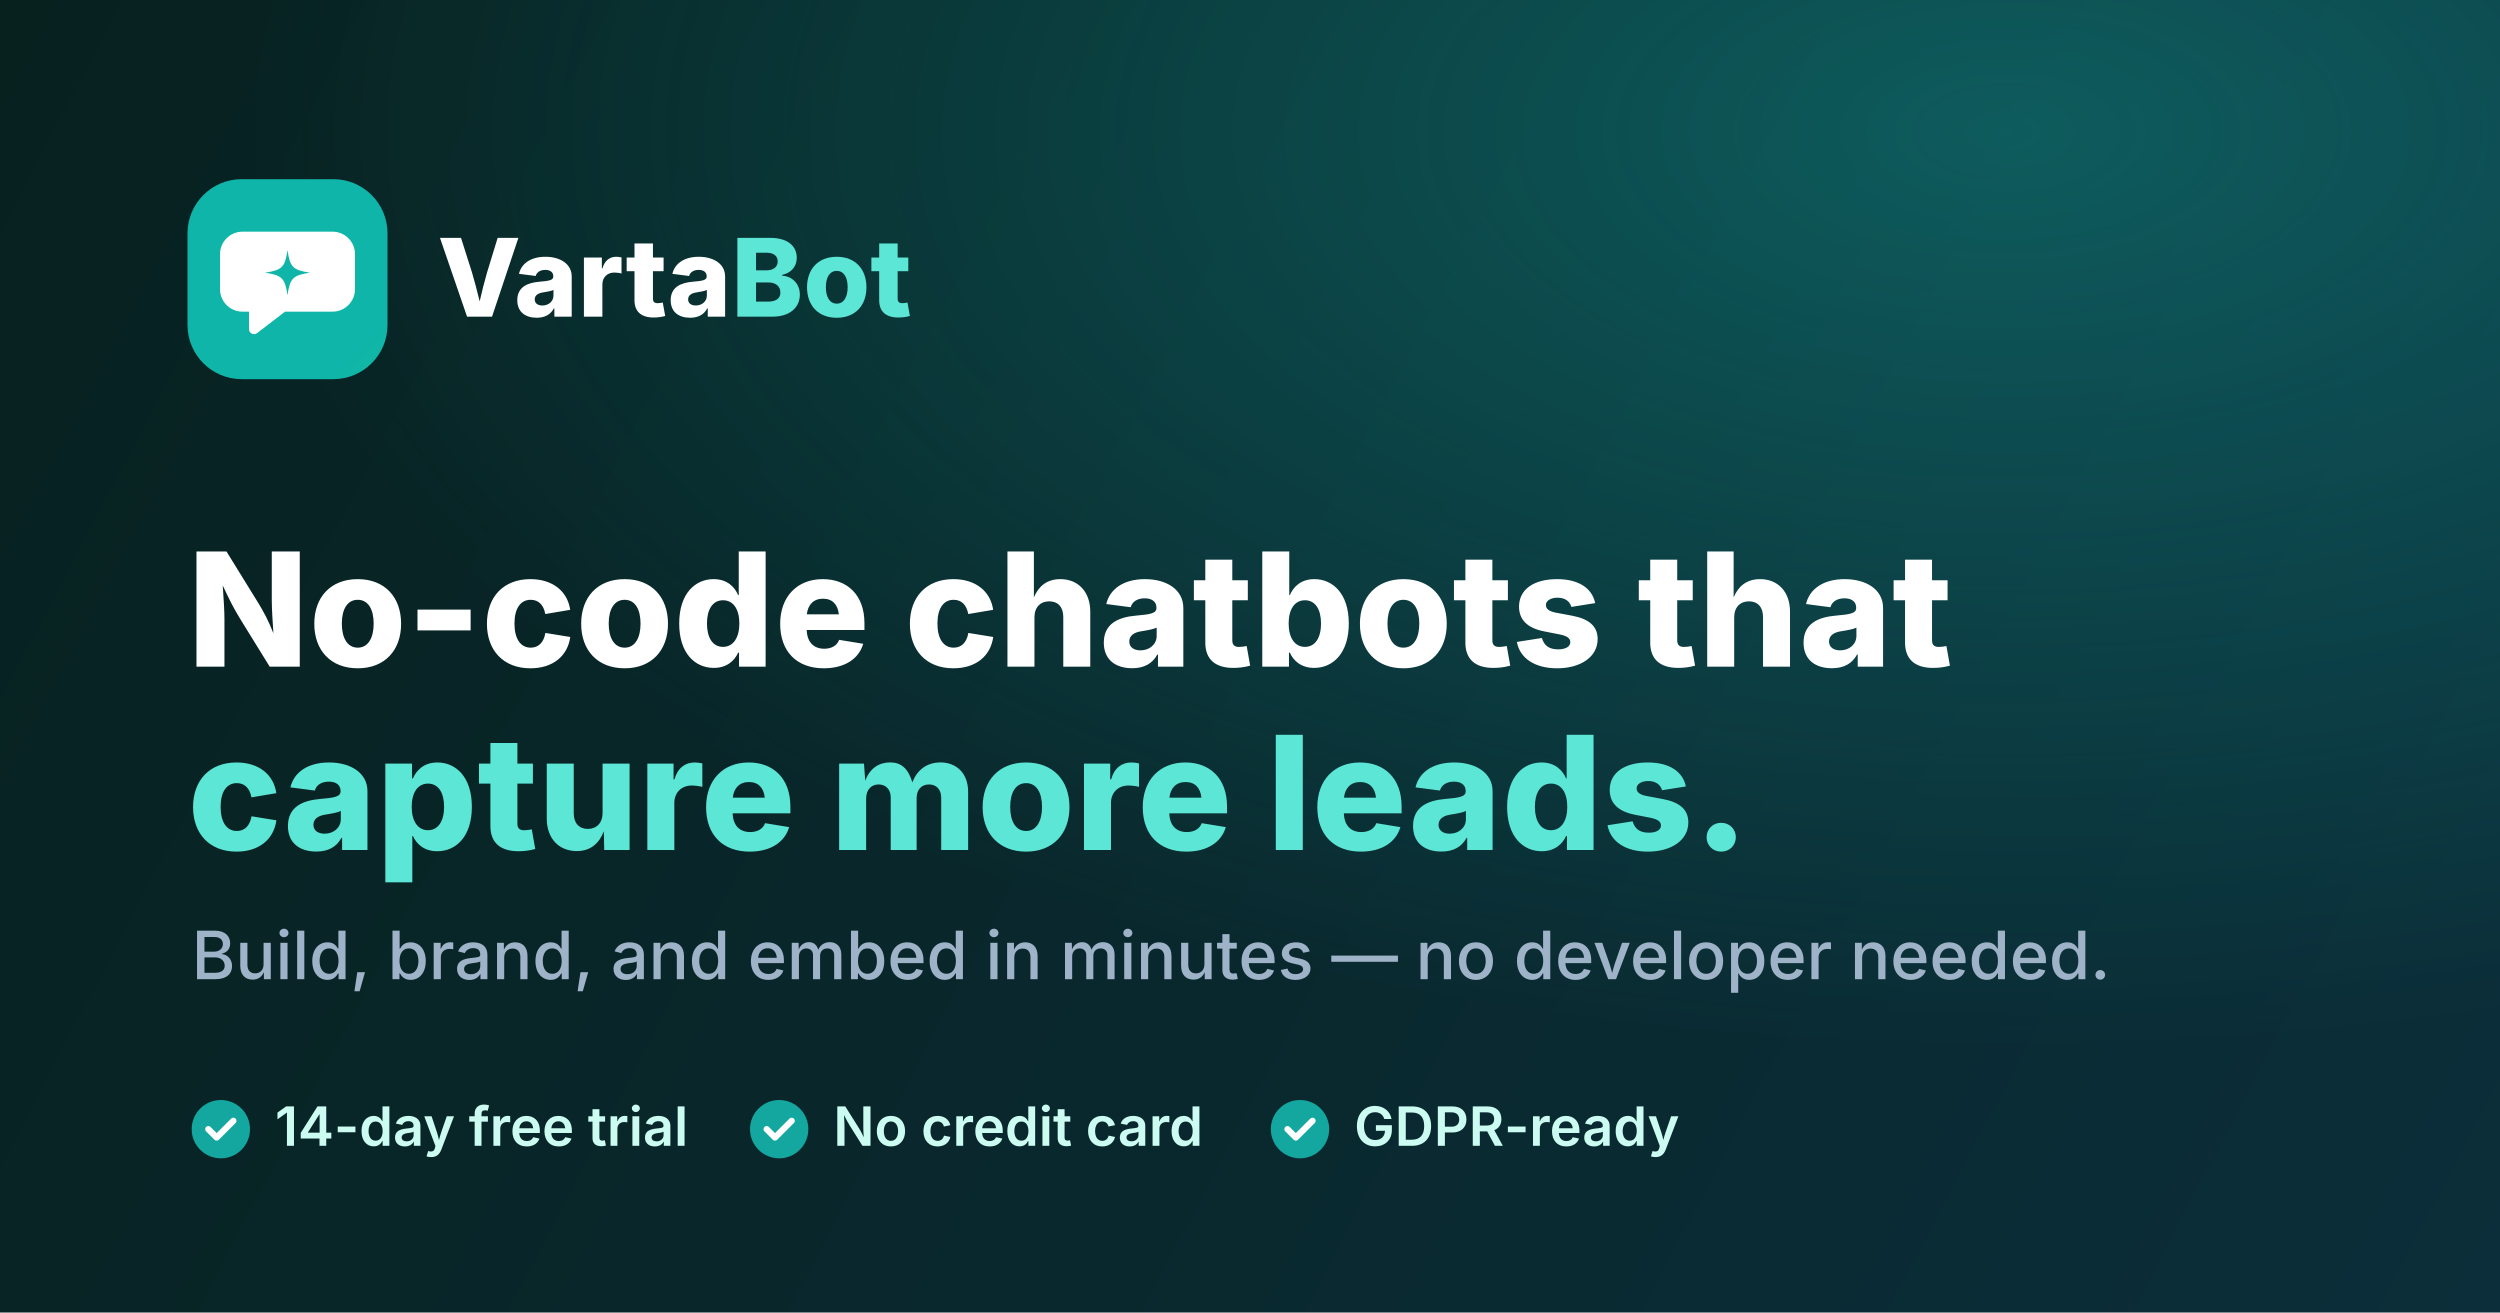
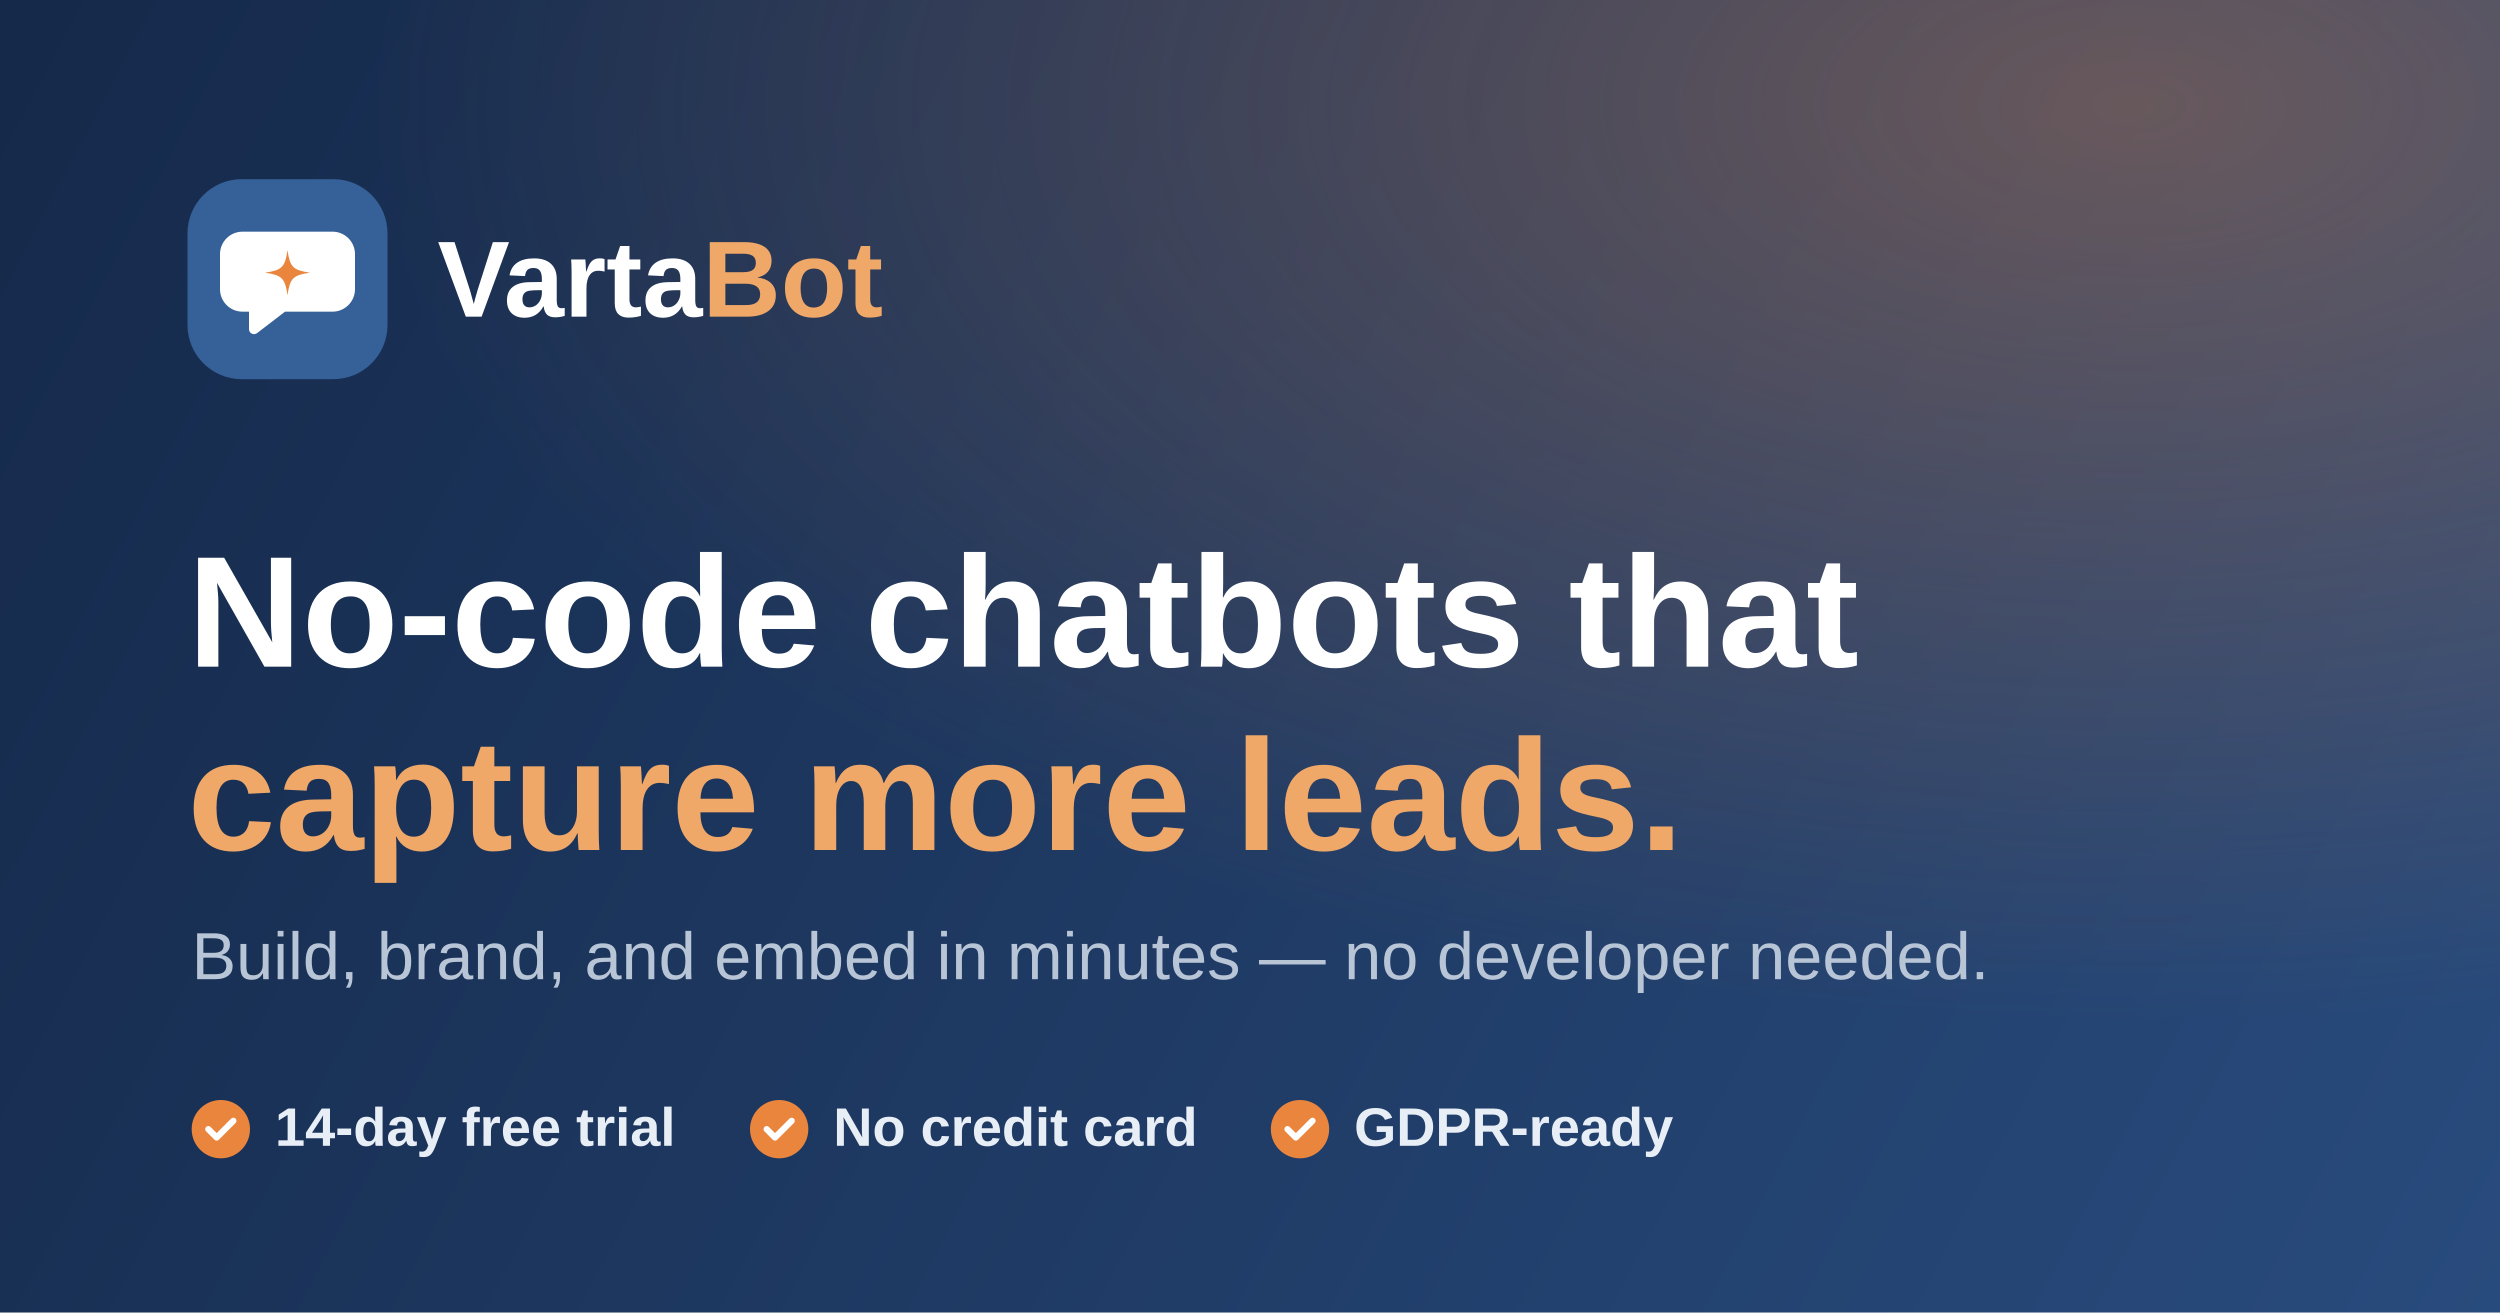
<svg xmlns="http://www.w3.org/2000/svg" viewBox="0 0 1200 630" width="1200" height="630">
  <defs>
    <linearGradient id="bg" x1="0" y1="0" x2="1200" y2="630" gradientUnits="userSpaceOnUse">
-       <stop stop-color="#07211f" />
-       <stop offset="1" stop-color="#0b2e3a" />
+       <stop stop-color="#15294a" />
+       <stop offset="1" stop-color="#284b7d" />
    </linearGradient>
-     <linearGradient id="mark" x1="80" y1="80" x2="180" y2="180" gradientUnits="userSpaceOnUse">
-       <stop stop-color="#0fb5a8" />
-       <stop offset="1" stop-color="#19cf99" />
+     <linearGradient id="mark" x1="90" y1="86" x2="186" y2="182" gradientUnits="userSpaceOnUse">
+       <stop stop-color="#356098" />
+       <stop offset="1" stop-color="#e9853d" />
    </linearGradient>
-     <radialGradient id="glow" cx="0.8" cy="0.1" r="0.7">
-       <stop stop-color="#14a7a0" stop-opacity="0.4" />
-       <stop offset="1" stop-color="#14a7a0" stop-opacity="0" />
+     <radialGradient id="glow" cx="0.85" cy="0.08" r="0.7">
+       <stop stop-color="#e9853d" stop-opacity="0.35" />
+       <stop offset="1" stop-color="#e9853d" stop-opacity="0" />
    </radialGradient>
  </defs>
  <rect width="1200" height="630" fill="url(#bg)" />
  <rect width="1200" height="630" fill="url(#glow)" />
  <g transform="translate(90, 86)">
    <rect width="96" height="96" rx="26" fill="url(#mark)" />
    <g transform="scale(2.4)">
      <path d="M11 10.5h18a4.5 4.5 0 0 1 4.5 4.5v7a4.5 4.5 0 0 1-4.5 4.5h-9.5l-5.6 4.3a1 1 0 0 1-1.6-.8V26.5H11A4.5 4.5 0 0 1 6.5 22v-7A4.5 4.5 0 0 1 11 10.5Z" fill="#ffffff" />
-       <path d="M20 14.2c.5 3.4 1.1 4 4.5 4.5-3.4.5-4 1.1-4.5 4.5-.5-3.4-1.1-4-4.5-4.5 3.4-.5 4-1.1 4.5-4.5Z" fill="url(#mark)" />
+       <path d="M20 14.2c.5 3.4 1.1 4 4.5 4.5-3.4.5-4 1.1-4.5 4.5-.5-3.4-1.1-4-4.5-4.5 3.4-.5 4-1.1 4.5-4.5Z" fill="#e9853d" />
    </g>
  </g>
-   <text x="210" y="152" font-family="Inter, Arial, sans-serif" font-size="52" font-weight="800" fill="#ffffff">
-     Varta<tspan fill="#5ce6d5">Bot</tspan>
+   <text x="210" y="152" font-family="'Plus Jakarta Sans', Arial, sans-serif" font-size="52" font-weight="800" fill="#ffffff">
+     Varta<tspan fill="#f0a868">Bot</tspan>
  </text>
-   <text x="90" y="320" font-family="Inter, Arial, sans-serif" font-size="76" font-weight="800" fill="#ffffff">
+   <text x="90" y="320" font-family="'Plus Jakarta Sans', Arial, sans-serif" font-size="76" font-weight="800" fill="#ffffff">
    No-code chatbots that
  </text>
-   <text x="90" y="408" font-family="Inter, Arial, sans-serif" font-size="76" font-weight="800" fill="#5ce6d5">
+   <text x="90" y="408" font-family="'Plus Jakarta Sans', Arial, sans-serif" font-size="76" font-weight="800" fill="#f0a868">
    capture more leads.
  </text>
-   <text x="92" y="470" font-family="Inter, Arial, sans-serif" font-size="32" font-weight="500" fill="#9fb3c8">
+   <text x="92" y="470" font-family="'Plus Jakarta Sans', Arial, sans-serif" font-size="32" font-weight="500" fill="#b8c5d6">
    Build, brand, and embed in minutes — no developer needed.
  </text>
-   <g font-family="Inter, Arial, sans-serif" font-size="26" font-weight="600" fill="#cbfbf1">
+   <g font-family="'Plus Jakarta Sans', Arial, sans-serif" font-size="26" font-weight="600" fill="#e8eef6">
    <g transform="translate(92, 528)">
-       <circle cx="14" cy="14" r="14" fill="#14a7a0" />
+       <circle cx="14" cy="14" r="14" fill="#e9853d" />
      <path d="M8 14l4 4 8-8" stroke="#ffffff" stroke-width="3" fill="none" stroke-linecap="round" stroke-linejoin="round" />
      <text x="40" y="22">14-day free trial</text>
    </g>
    <g transform="translate(360, 528)">
-       <circle cx="14" cy="14" r="14" fill="#14a7a0" />
+       <circle cx="14" cy="14" r="14" fill="#e9853d" />
      <path d="M8 14l4 4 8-8" stroke="#ffffff" stroke-width="3" fill="none" stroke-linecap="round" stroke-linejoin="round" />
      <text x="40" y="22">No credit card</text>
    </g>
    <g transform="translate(610, 528)">
-       <circle cx="14" cy="14" r="14" fill="#14a7a0" />
+       <circle cx="14" cy="14" r="14" fill="#e9853d" />
      <path d="M8 14l4 4 8-8" stroke="#ffffff" stroke-width="3" fill="none" stroke-linecap="round" stroke-linejoin="round" />
      <text x="40" y="22">GDPR-ready</text>
    </g>
  </g>
</svg>
